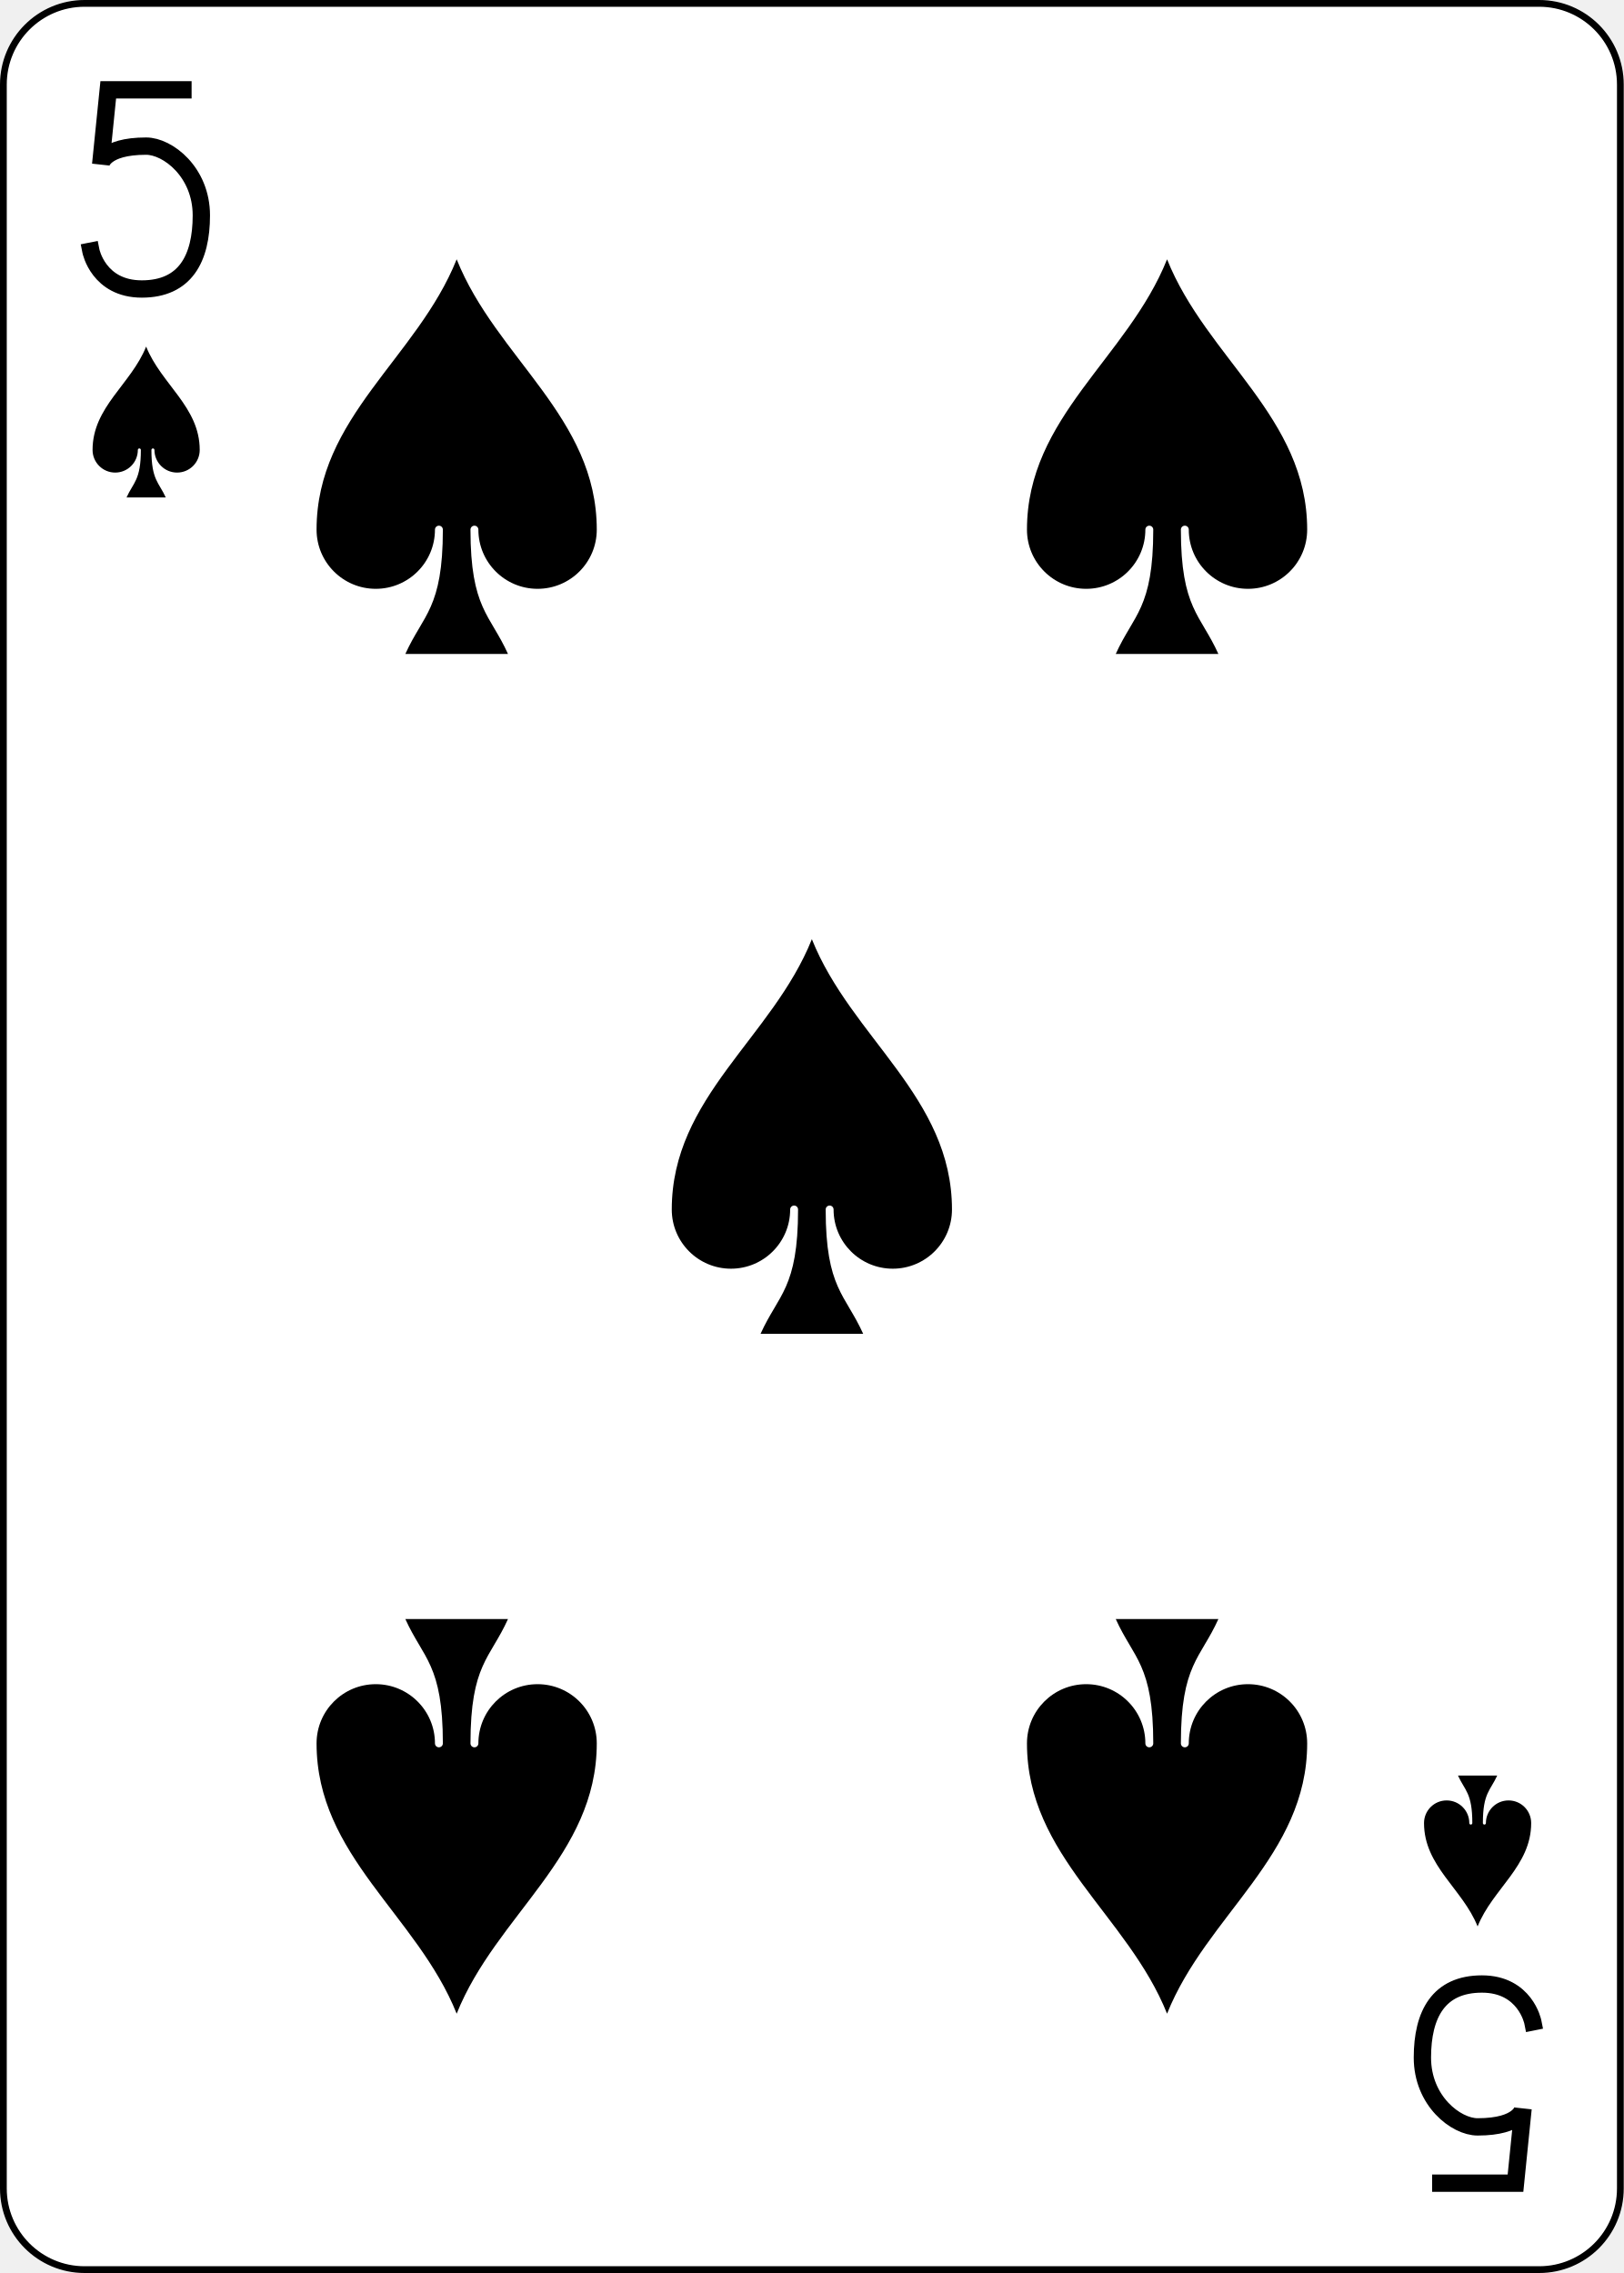
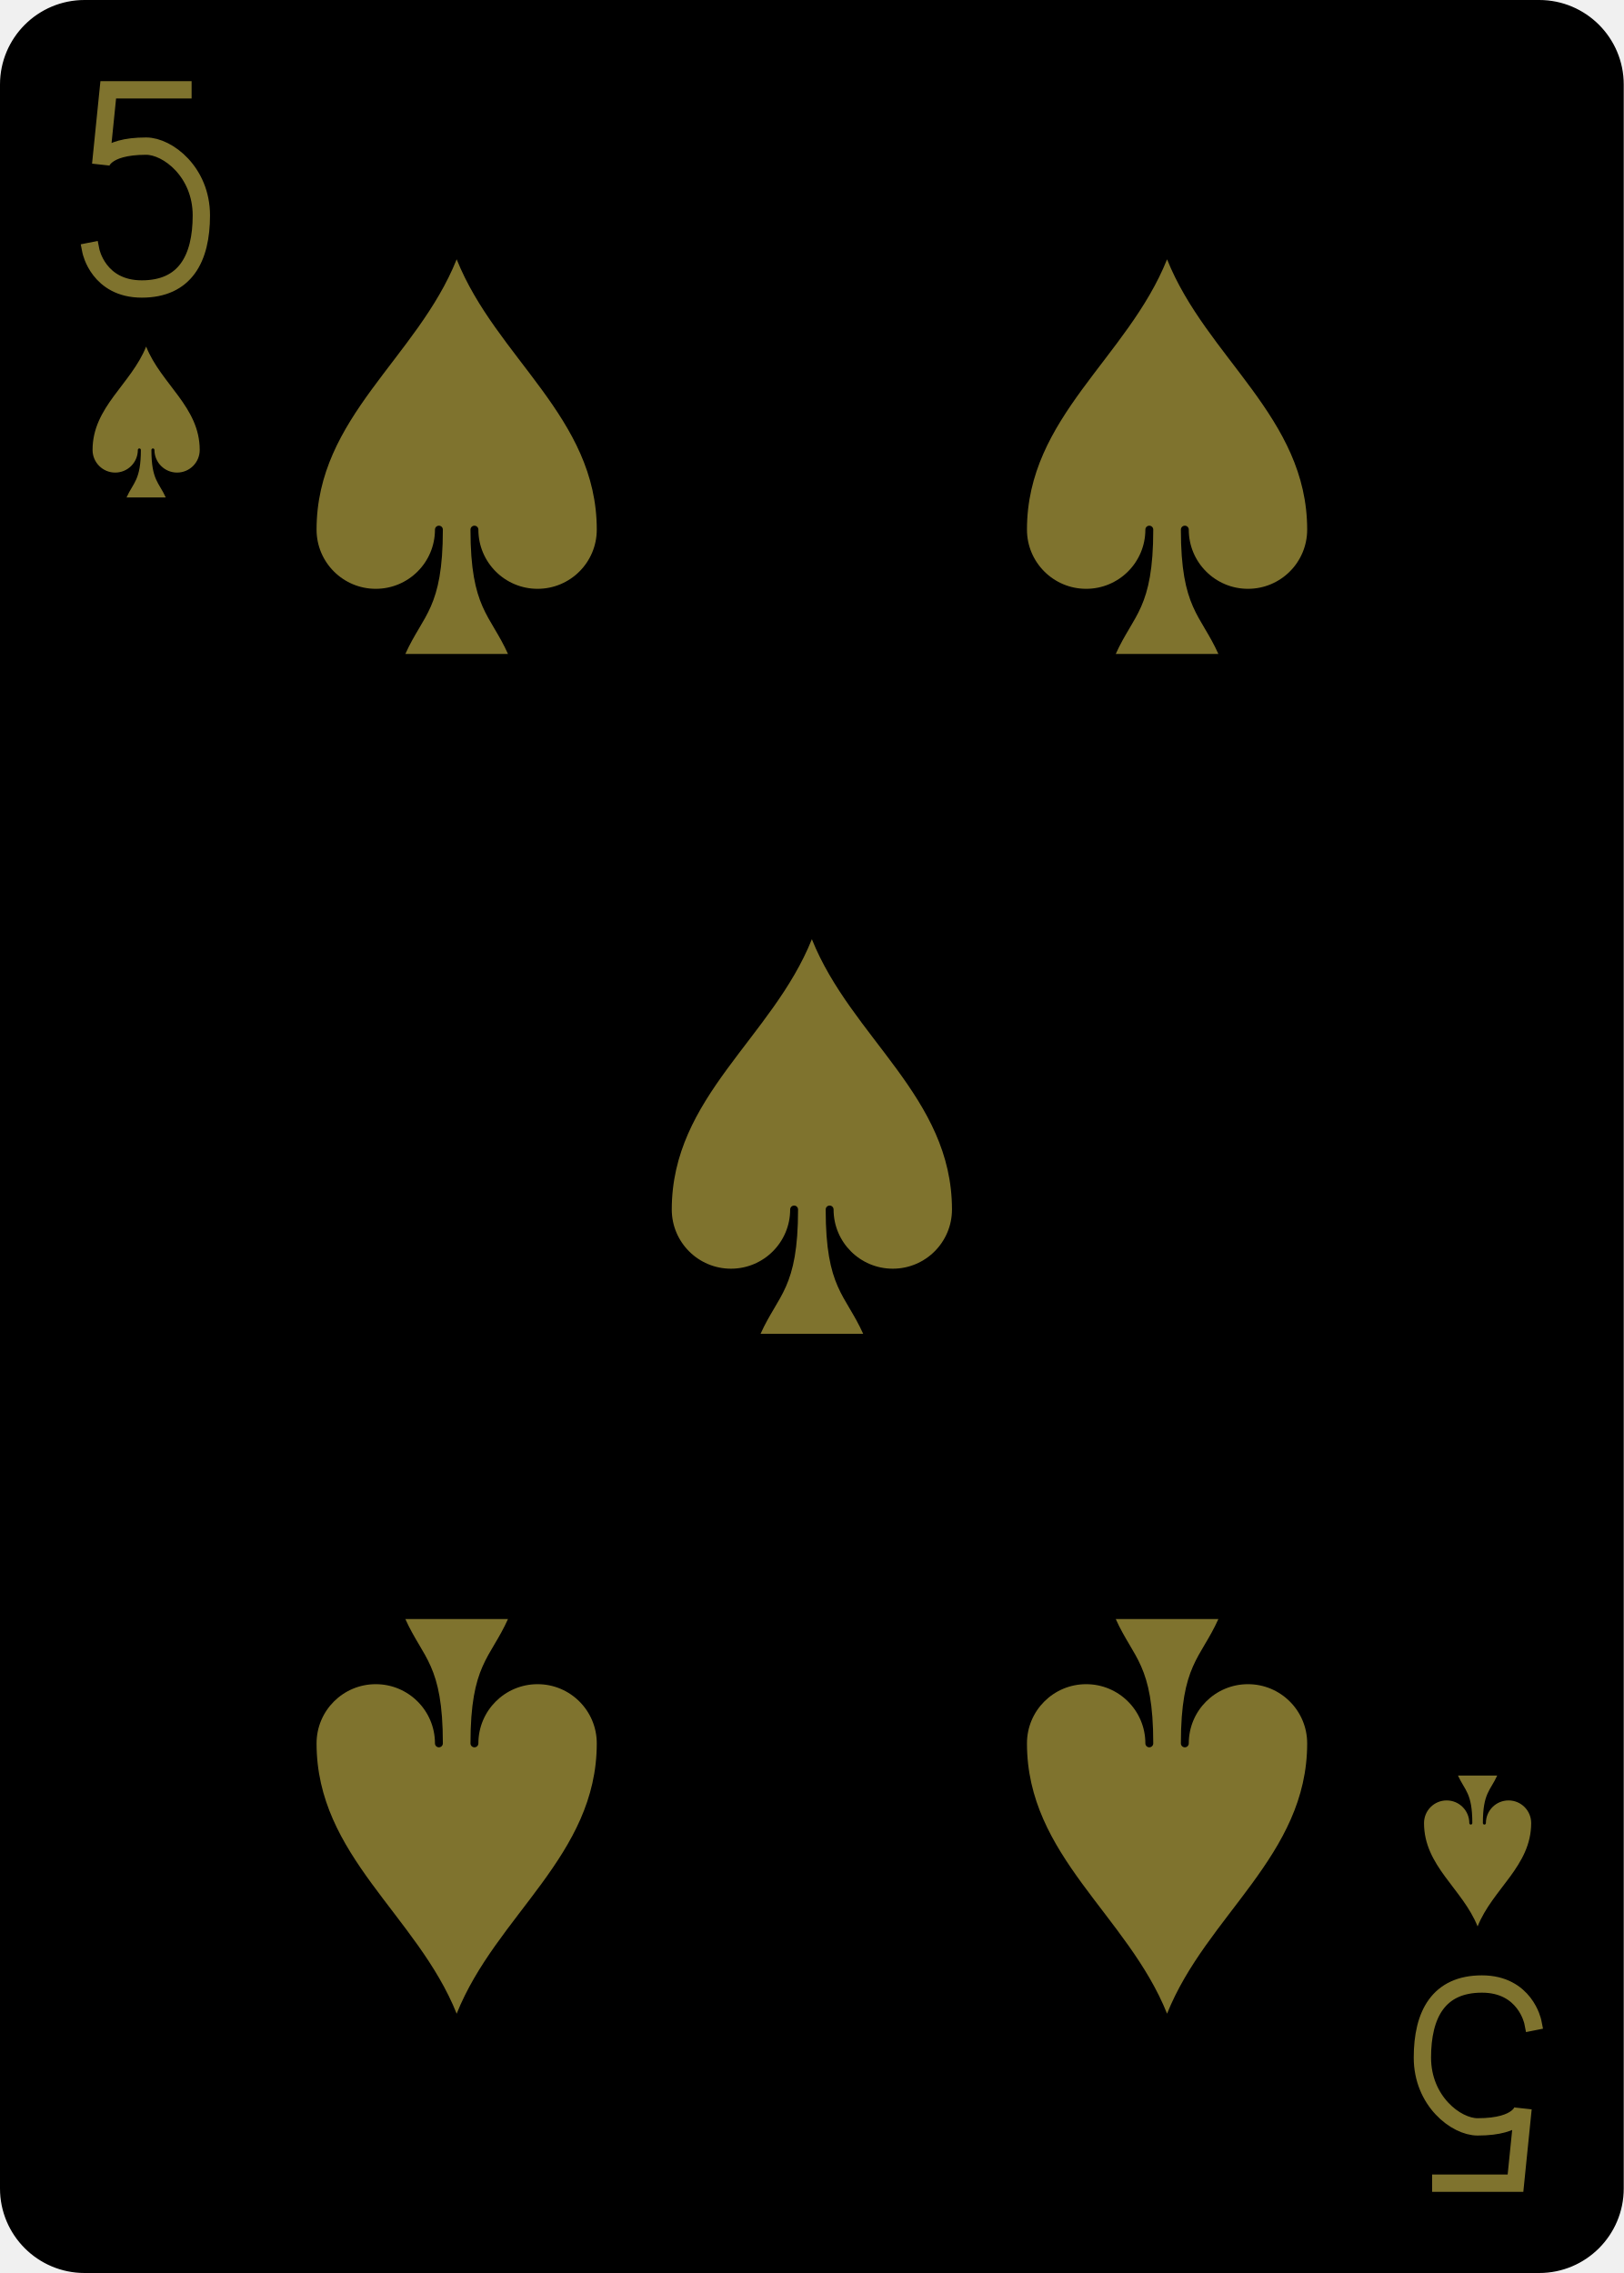
<svg xmlns="http://www.w3.org/2000/svg" xmlns:xlink="http://www.w3.org/1999/xlink" class="card" face="5S" height="3.5in" preserveAspectRatio="none" viewBox="-120 -168 240 336" width="2.5in">
  <symbol id="SS5" viewBox="-600 -600 1200 1200" preserveAspectRatio="xMinYMid">
-     <path d="M0 -500C100 -250 355 -100 355 185A150 150 0 0 1 55 185A10 10 0 0 0 35 185C35 385 85 400 130 500L-130 500C-85 400 -35 385 -35 185A10 10 0 0 0 -55 185A150 150 0 0 1 -355 185C-355 -100 -100 -250 0 -500Z" fill="black" />
+     <path d="M0 -500C100 -250 355 -100 355 185A150 150 0 0 1 55 185A10 10 0 0 0 35 185C35 385 85 400 130 500L-130 500C-85 400 -35 385 -35 185A10 10 0 0 0 -55 185A150 150 0 0 1 -355 185C-355 -100 -100 -250 0 -500Z" fill="#7f732e" />
  </symbol>
  <symbol id="VS5" viewBox="-500 -500 1000 1000" preserveAspectRatio="xMinYMid">
-     <path d="M170 -460L-175 -460L-210 -115C-210 -115 -200 -200 0 -200C100 -200 255 -80 255 120C255 320 180 460 -20 460C-220 460 -255 285 -255 285" stroke="black" stroke-width="80" stroke-linecap="square" stroke-miterlimit="1.5" fill="none" />
+     <path d="M170 -460L-175 -460L-210 -115C-210 -115 -200 -200 0 -200C100 -200 255 -80 255 120C255 320 180 460 -20 460C-220 460 -255 285 -255 285" stroke="#7f732e" stroke-width="80" stroke-linecap="square" stroke-miterlimit="1.5" fill="none" />
  </symbol>
-   <rect width="239" height="335" x="-119.5" y="-167.5" rx="12" ry="12" fill="white" stroke="black" />
+   <rect width="239" height="335" x="-119.5" y="-167.5" rx="12" ry="12" fill="#000000" stroke="black" />
  <use xlink:href="#VS5" height="32" x="-114.4" y="-156" />
  <use xlink:href="#SS5" height="26.769" x="-111.784" y="-119" />
  <use xlink:href="#SS5" height="70" x="-87.501" y="-135.501" />
  <use xlink:href="#SS5" height="70" x="17.501" y="-135.501" />
  <use xlink:href="#SS5" height="70" x="-35" y="-35" />
  <g transform="rotate(180)">
    <use xlink:href="#VS5" height="32" x="-114.4" y="-156" />
    <use xlink:href="#SS5" height="26.769" x="-111.784" y="-119" />
    <use xlink:href="#SS5" height="70" x="-87.501" y="-135.501" />
    <use xlink:href="#SS5" height="70" x="17.501" y="-135.501" />
  </g>
</svg>
